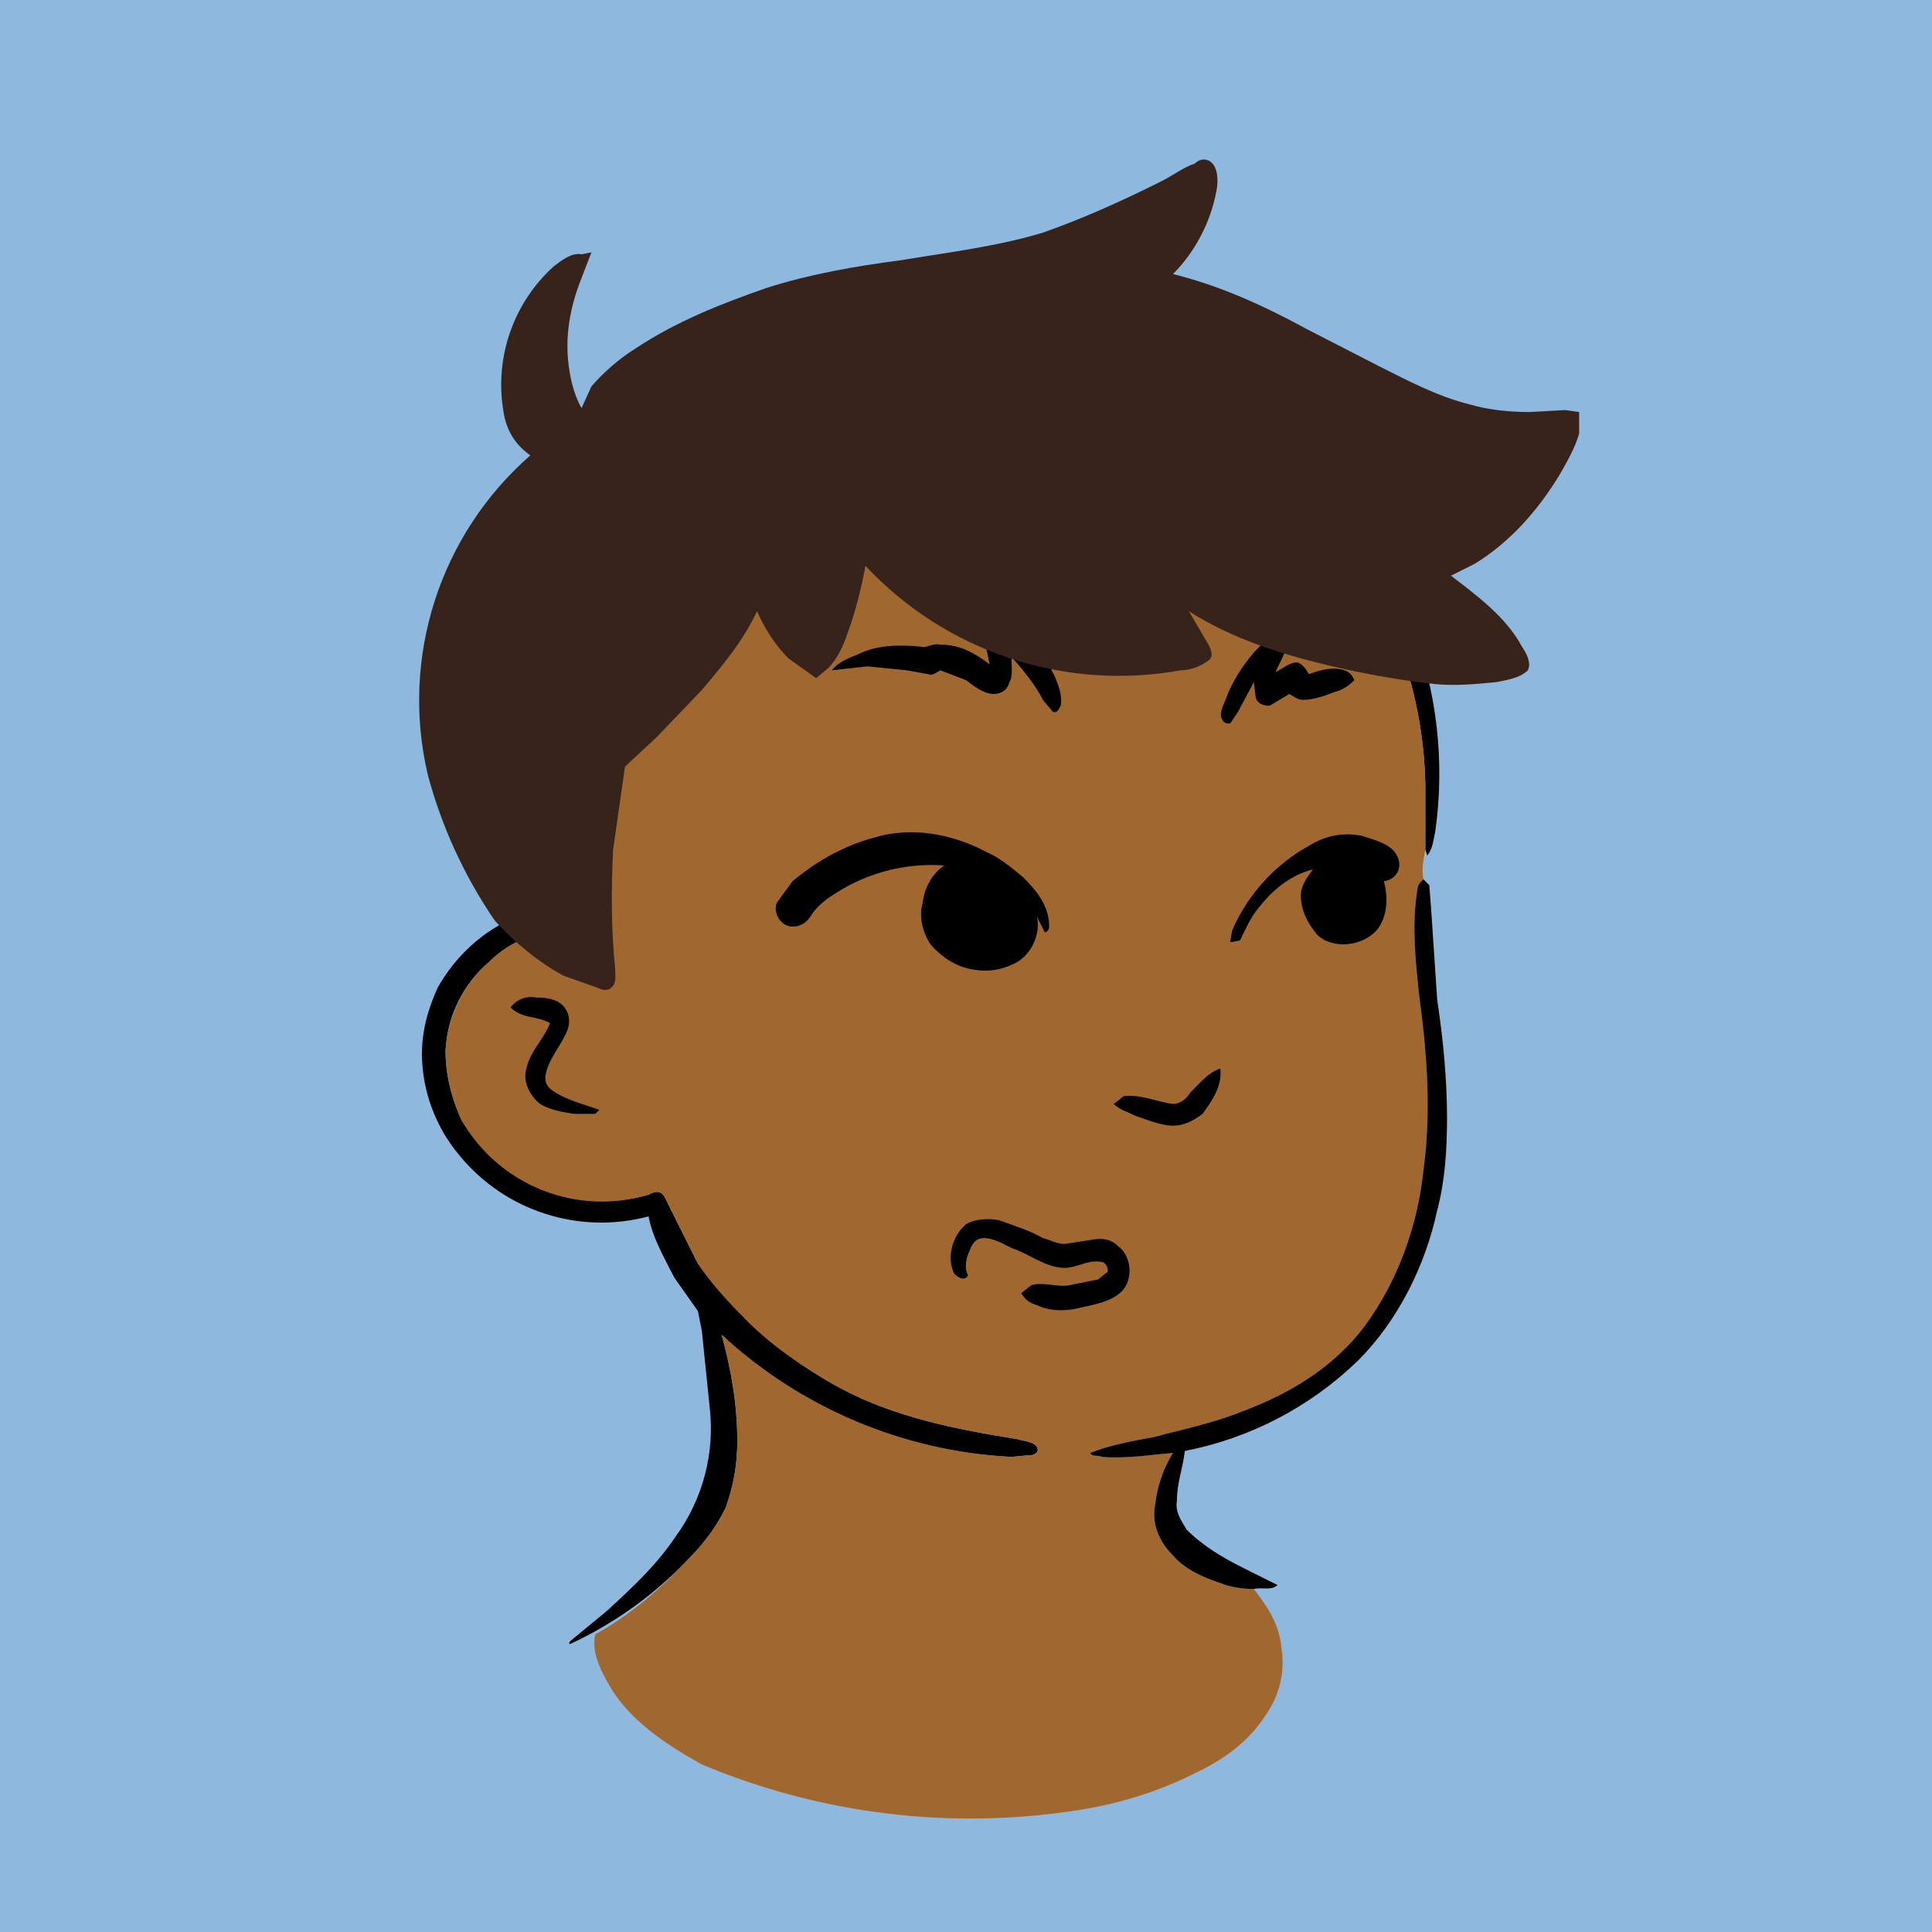
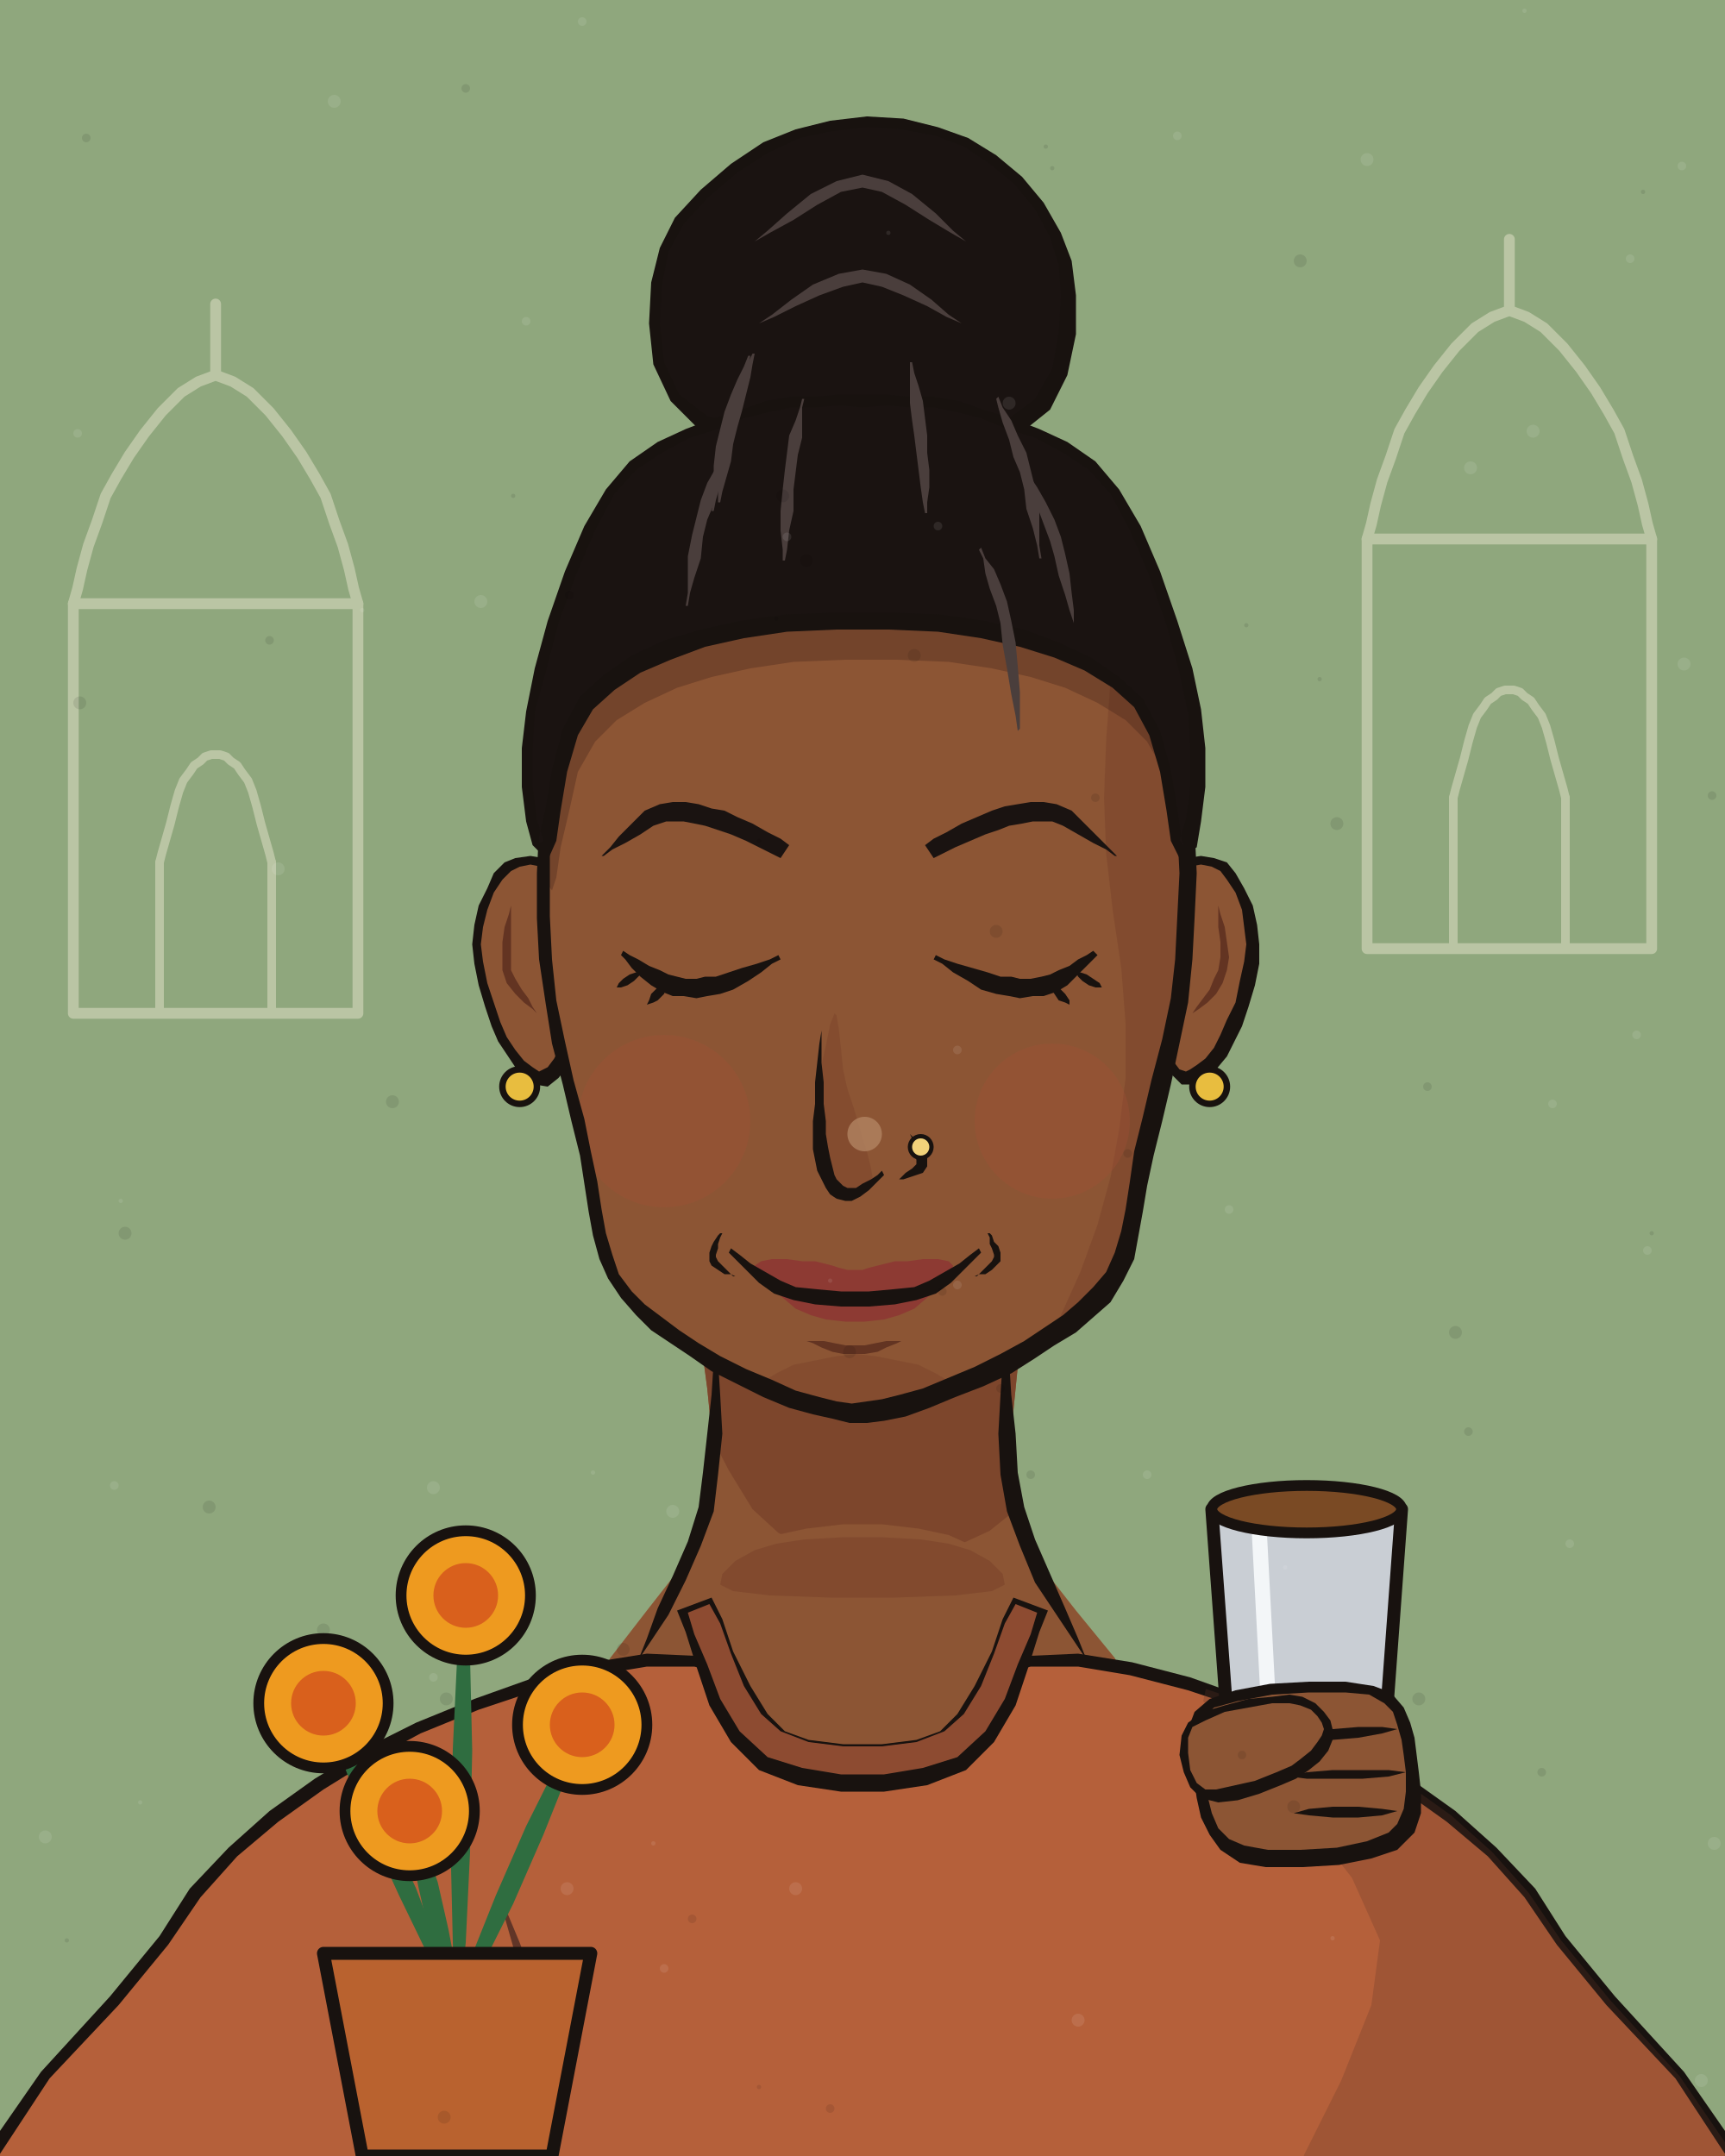
- <svg xmlns="http://www.w3.org/2000/svg" viewBox="0 0 980 980" fill="none" shape-rendering="auto">
-   <mask id="viewboxMask">
-     <rect width="980" height="980" rx="0" ry="0" x="0" y="0" fill="#fff" />
-   </mask>
-   <g mask="url(#viewboxMask)">
-     <rect fill="#8fb8de" width="980" height="980" x="0" y="0" />
-     <g transform="translate(10 -60)">
-       <path d="M486 236c57-2 115 18 159 56a209 209 0 0 1 73 190c-1 4-1 8-4 12l-1-3v-33a215 215 0 0 0-172-206 235 235 0 0 0-270 153c-12 37-14 78-6 116 6-2 12-2 17-2 2 1 5 1 6 3s0 3-1 4l-12 4c-14 3-27 8-37 18a63 63 0 0 0-22 45c0 12 3 24 8 35 8 13 19 24 33 31 18 10 41 13 62 7 2-1 4-2 6-1s3 4 4 6l15 30a215 215 0 0 0 72 63c28 15 59 21 90 26 3 1 8 1 10 4 1 2 0 3-2 4l-11 1a231 231 0 0 1-147-62c5 18 8 36 8 54 0 12-2 23-6 34-5 10-11 18-19 26a196 196 0 0 1-60 43c-1-1 1-2 2-3l17-14c13-12 25-23 35-38a93 93 0 0 0 17-65l-4-39-2-10-12-17c-5-10-11-20-13-31a93 93 0 0 1-96-31 81 81 0 0 1-19-51c0-12 3-23 8-34 9-16 23-29 40-36-8-31-8-62-3-93 8-40 26-77 51-108 45-54 115-87 186-88Z" fill="#000" />
-       <path d="M541 252a214 214 0 0 1 172 206v33c-1 5-2 10-1 15-2 2-3 3-3 5-3 18-1 37 1 55 4 29 6 59 2 88-3 28-13 56-30 79-16 21-38 34-62 43-15 6-30 9-45 13-11 2-22 4-32 8 1 2 4 1 6 2 12 1 24-1 36-2-5 8-8 17-9 26-2 10 2 19 9 26 6 7 15 11 24 14 5 2 11 3 17 3 7 9 13 18 14 30 2 12-1 24-8 34-9 14-22 23-37 30-18 9-38 15-57 18a352 352 0 0 1-192-23c-18-10-38-23-48-42-4-7-8-16-6-24 18-10 33-23 47-38 8-8 14-16 19-26 4-11 6-22 6-34 0-18-3-36-8-54a235 235 0 0 0 147 62l11-1c2-1 3-2 2-4-2-3-7-3-10-4-31-5-62-11-90-26-18-10-36-22-50-37-8-8-16-17-22-26l-15-30c-1-2-2-5-4-6s-4 0-6 1a82 82 0 0 1-95-38c-5-11-8-23-8-35 1-17 9-34 22-45 10-10 23-15 37-18l12-4c1-1 2-2 1-4s-4-2-6-3c-5 0-11 0-17 2-8-38-6-79 6-116a236 236 0 0 1 270-153Z" fill="#a0672f" />
-       <path d="m712 506 3 3 1 13 3 45c3 20 5 40 5 60 0 16-1 32-5 47-6 28-20 56-40 76a174 174 0 0 1-88 46c-1 9-4 16-4 25-1 6 2 10 5 15 8 8 18 14 28 19l18 9c-3 3-8 1-12 2-6 0-12-1-17-3-9-3-18-7-24-14-7-7-11-16-9-26 1-9 4-18 9-26-12 1-24 3-36 2-2-1-5 0-6-2 10-4 21-6 32-8 15-4 30-7 45-13 24-9 46-22 62-43 17-23 27-51 30-79 4-29 2-59-2-88-2-18-4-37-1-55 0-2 1-3 3-5ZM262 566c6 0 12 1 15 6 2 3 2 7 1 10-3 8-9 14-11 22-1 4 0 7 3 9 7 5 16 7 24 10l-2 2h-11c-6-1-12-2-17-5-5-4-9-11-7-18 2-9 9-15 12-23-7-4-14-2-20-8 3-4 8-6 13-5Z" fill="#000" />
-       <path d="M490 492c7 3 13 8 19 13 6 6 12 13 13 22 0 2 1 5-2 6l-4-8c2 9-3 20-12 24-6 3-13 4-19 3-9-1-17-6-23-13-4-6-6-14-4-21 1-8 5-15 11-19a90 90 0 0 0-55 14c-5 3-10 7-13 12-2 3-5 5-9 5-6 0-10-7-8-12l8-11c12-10 26-18 41-22 19-6 40-2 57 7ZM681 484c6 2 14 4 17 9 4 6 1 13-6 14 2 8 2 17-3 24-7 9-23 11-31 3-5-6-9-14-8-22 1-4 3-7 6-11-12 3-21 11-28 20-4 5-6 10-9 16l-5 1 1-6a90 90 0 0 1 39-43c8-5 17-7 27-5Z" fill="#000000" />
-       <path d="M494 368c5 0 9 3 11 7 8 8 15 18 20 28 2 5 4 10 3 15-1 2-2 4-4 3l-5-6c-4-8-10-15-16-22 0 4 1 10-1 13-1 4-4 6-8 6-5 0-10-4-14-7l-13-5c-2 1-4 3-6 2l-11-2-20-2-18 2c3-4 8-6 13-8 10-5 21-5 32-4 3 1 6-2 10-1 10 0 17 4 25 10l-4-19c-1-4 1-9 6-10ZM637 383c3 1 5 2 5 5 0 4-3 8-5 13 4-2 7-5 11-5 3 1 4 3 6 6 5-2 12-4 18-2 3 1 4 3 5 5-3 3-6 5-10 6-5 2-11 4-16 4-3 0-5-2-7-3l-10 6c-3 0-6-1-7-4l-1-8-8 15-4 6c-2 0-3 0-4-2-2-3 1-8 2-11 3-8 8-16 14-23 3-3 6-7 11-8Z" fill="#000000" />
-       <path d="M609 602c1 9-4 16-9 23-4 3-9 6-15 6s-13-3-19-5c-4-2-8-3-11-6l5-4c9-1 17 3 25 4 4 0 7-3 9-6 5-5 9-10 15-12Z" fill="#000000" />
-       <path d="M497 679c8 3 15 5 22 9 4 1 7 3 11 3l13-2c5-1 10-1 14 3 7 5 8 17 2 23s-16 7-24 9c-6 1-13 1-19-2-4-1-6-3-8-6l5-4c6-2 13 1 19 0l15-3 5-4c0-2-1-5-4-5-7-1-13 4-20 3-9-1-16-7-25-10-4-2-9-5-14-5-4 0-6 3-7 6-2 4-3 9-1 13-2 3-5 1-7-1-4-8-1-19 6-25 5-3 12-3 17-2Z" fill="#000000" />
-       <path d="M604 142c4 3 4 10 3 15-3 16-11 31-22 42 24 6 46 16 68 28l37 19c14 7 29 15 45 19 10 3 21 4 31 4l18-1 7 1v11c-2 7-6 14-10 21-11 18-25 34-43 45l-12 6c13 10 28 21 36 36 2 3 5 8 3 12-4 4-11 5-16 6-10 1-21 2-31 1-18-2-35-5-52-9-26-6-51-14-73-28l10 17c1 2 3 6 0 8-4 3-9 5-14 5a176 176 0 0 1-160-53c-2 11-5 23-9 34-2 6-5 13-10 18l-6 5-14-10c-7-7-12-15-16-24-7 15-17 27-28 40l-23 24-14 13-2 2-6 42c-1 20-1 40 1 60 0 3 1 8-2 10-2 2-5 1-7 0l-17-6c-13-7-25-17-35-28a241 241 0 0 1-34-74 165 165 0 0 1 52-162c-7-5-11-11-13-19a81 81 0 0 1 25-77c4-3 9-7 14-6l5-1-5 13c-6 15-9 31-6 48 1 6 3 13 6 18l5-11c6-7 14-14 22-19 21-14 44-23 67-31 22-7 45-11 68-14 24-4 49-7 72-14 20-7 40-16 60-26 6-3 11-7 17-9 2-2 5-3 8-1Z" fill="#38231a" />
+ <svg xmlns="http://www.w3.org/2000/svg" viewBox="0 0 800 1000" role="img">
+   <rect width="800" height="1000" fill="#8fa77d" />
+   <path d="M34 280L36 273L38 264L41 253L45 242L49 230L54 221L60 211L67 201L75 191L84 182L92 177L100 174L108 177L116 182L125 191L133 201L140 211L146 221L151 230L155 242L159 253L162 264L164 273L166 280" fill="none" stroke="#bac5a4" stroke-width="5" stroke-linecap="round" stroke-linejoin="round" />
+   <path d="M100 174L100 141" fill="none" stroke="#bac5a4" stroke-width="5" stroke-linecap="round" stroke-linejoin="round" />
+   <path d="M34 280L166 280L166 470L34 470L34 280" fill="none" stroke="#bac5a4" stroke-width="5" stroke-linecap="round" stroke-linejoin="round" />
+   <path d="M74 470L74 400" fill="none" stroke="#bac5a4" stroke-width="4" stroke-linecap="round" stroke-linejoin="round" />
+   <path d="M74 400L75 396L77 389L79 382L81 374L83 367L85 362L88 358L90 355L93 353L95 351L98 350L100 350L102 350L105 351L107 353L110 355L112 358L115 362L117 367L119 374L121 382L123 389L125 396L126 400" fill="none" stroke="#bac5a4" stroke-width="4" stroke-linecap="round" stroke-linejoin="round" />
+   <path d="M126 400L126 470" fill="none" stroke="#bac5a4" stroke-width="4" stroke-linecap="round" stroke-linejoin="round" />
+   <path d="M634 250L636 243L638 234L641 223L645 212L649 200L654 191L660 181L667 171L675 161L684 152L692 147L700 144L708 147L716 152L725 161L733 171L740 181L746 191L751 200L755 212L759 223L762 234L764 243L766 250" fill="none" stroke="#bac5a4" stroke-width="5" stroke-linecap="round" stroke-linejoin="round" />
+   <path d="M700 144L700 111" fill="none" stroke="#bac5a4" stroke-width="5" stroke-linecap="round" stroke-linejoin="round" />
+   <path d="M634 250L766 250L766 440L634 440L634 250" fill="none" stroke="#bac5a4" stroke-width="5" stroke-linecap="round" stroke-linejoin="round" />
+   <path d="M674 440L674 370" fill="none" stroke="#bac5a4" stroke-width="4" stroke-linecap="round" stroke-linejoin="round" />
+   <path d="M674 370L675 366L677 359L679 352L681 344L683 337L685 332L688 328L690 325L693 323L695 321L698 320L700 320L702 320L705 321L707 323L710 325L712 328L715 332L717 337L719 344L721 352L723 359L725 366L726 370" fill="none" stroke="#bac5a4" stroke-width="4" stroke-linecap="round" stroke-linejoin="round" />
+   <path d="M726 370L726 440" fill="none" stroke="#bac5a4" stroke-width="4" stroke-linecap="round" stroke-linejoin="round" />
+   <path d="M326 196L313 185L306 168L303 150L304 132L308 116L315 103L326 90L340 78L355 69L370 62L385 58L402 57L418 58L434 61L448 66L460 74L472 84L482 96L490 109L494 122L496 137L495 155L492 172L484 187L470 198L447 204L415 207L380 206L349 203Z" fill="#1a1311" />
+   <path fill-rule="evenodd" d="M328 193L315 183L308 168L306 150L307 132L310 117L317 104L328 92L342 80L356 71L371 64L385 61L402 59L418 60L434 63L447 68L459 76L470 85L480 97L487 110L491 123L492 137L491 154L488 171L480 185L468 194L446 200L415 202L381 202L349 199ZM324 199L311 186L303 169L301 150L302 131L306 115L313 101L325 88L339 76L354 66L369 60L385 56L402 54L419 55L435 59L449 64L462 72L474 82L484 94L492 108L497 121L499 137L499 155L495 174L487 190L472 202L448 208L415 211L380 210L348 206Z" fill="#18120f" />
+   <path d="M350 112L357 108L368 102L379 95L390 89L400 87L409 89L420 95L431 102L441 108L448 112L448 112L442 107L434 99L423 90L412 84L400 81L388 84L376 90L365 99L356 107L350 112Z" fill="#4a3e3c" />
+   <path d="M352 150L359 147L369 142L380 137L391 133L400 131L409 133L419 137L430 142L439 147L446 150L446 150L440 146L432 139L422 132L411 127L400 125L389 127L377 132L367 139L358 146L352 150Z" fill="#4a3e3c" />
+   <path d="M333 570L325 588L324 614L328 644L331 674L329 700L318 724L300 747L283 769L274 787L282 800L316 808L370 812L431 812L484 808L518 800L526 787L517 769L499 747L481 724L469 700L468 674L471 644L474 614L473 588L465 570L445 560L415 554L383 554L353 560Z" fill="#8c5534" />
+   <clipPath id="c2">
+     <path d="M333 570L325 588L324 614L328 644L331 674L329 700L318 724L300 747L283 769L274 787L282 800L316 808L370 812L431 812L484 808L518 800L526 787L517 769L499 747L481 724L469 700L468 674L471 644L474 614L473 588L465 570L445 560L415 554L383 554L353 560Z" />
+   </clipPath>
+   <g clip-path="url(#c2)">
+     <path d="M319 590L342 581L377 577L418 578L455 582L479 590L490 605L493 626L490 650L484 673L477 690L469 702L459 710L446 716L432 720L419 722L405 722L390 721L375 718L361 711L349 700L338 682L325 657L316 630L312 606Z" fill="#7d462c" />
+   </g>
+   <path d="M332 620L331 631L330 647L328 665L326 683L324 699L319 715L312 731L305 746L300 760L296 770L296 770L302 761L310 749L318 733L325 717L331 701L333 684L335 665L334 647L333 631L333 620Z" fill="#18120f" />
+   <path d="M466 620L465 631L464 647L463 665L464 684L467 701L473 717L480 734L490 749L498 761L504 770L504 770L500 760L494 746L487 730L480 714L475 699L472 683L471 665L469 647L468 631L467 620Z" fill="#18120f" />
+   <path d="M40 1050L-2 1029L-3 998L21 963L53 928L76 900L91 878L108 859L127 842L148 827L170 814L194 801L221 790L248 781L275 774L300 770L322 771L342 775L361 782L380 788L400 790L420 788L439 782L458 775L478 771L500 770L525 774L552 781L579 790L606 801L630 814L652 827L673 842L692 859L709 878L724 900L747 928L779 963L803 998L802 1029L760 1050L652 1062L490 1068L310 1068L148 1062Z" fill="#b5603a" />
+   <path fill-rule="evenodd" d="M41 1046L0 1027L0 999L23 964L55 930L78 902L93 880L110 861L129 845L150 830L171 817L195 804L222 793L249 784L276 777L300 773L322 773L341 778L361 785L380 790L400 793L420 790L439 785L459 778L478 773L500 773L524 777L551 784L578 793L605 804L629 817L650 830L671 845L690 861L707 880L722 902L745 930L777 964L800 999L798 1025L759 1045L652 1057L490 1063L310 1063L148 1057ZM39 1054L-5 1031L-6 997L19 961L51 926L74 898L88 876L106 857L125 840L146 825L169 811L193 799L220 788L248 778L275 771L300 767L322 768L343 773L362 779L381 785L400 787L419 785L438 779L457 773L478 768L500 767L525 771L552 778L580 788L607 799L631 811L654 825L675 840L694 857L712 876L726 898L749 926L781 961L806 997L806 1032L761 1055L653 1067L490 1073L310 1073L147 1067Z" fill="#18120f" />
+   <clipPath id="c1">
+     <path d="M40 1050L-2 1029L-3 998L21 963L53 928L76 900L91 878L108 859L127 842L148 827L170 814L194 801L221 790L248 781L275 774L300 770L322 771L342 775L361 782L380 788L400 790L420 788L439 782L458 775L478 771L500 770L525 774L552 781L579 790L606 801L630 814L652 827L673 842L692 859L709 878L724 900L747 928L779 963L803 998L802 1029L760 1050L652 1062L490 1068L310 1068L148 1062Z" />
+   </clipPath>
+   <g clip-path="url(#c1)">
+     <path d="M560 780L590 785L641 801L700 824L754 852L790 880L808 912L816 951L815 991L806 1026L790 1050L760 1063L717 1069L669 1069L626 1062L600 1050L595 1029L605 999L622 965L636 930L640 900L627 871L602 839L575 811L558 789Z" fill="#613527" opacity="0.26" />
+     <path d="M230 1040L234 1028L240 1010L246 989L251 969L252 950L251 933L247 917L241 901L236 889L232 880L232 880L234 889L238 903L242 918L246 934L248 950L246 968L241 988L237 1009L233 1027L230 1040Z" fill="#613527" />
+   </g>
+   <path d="M328 750L330 761L335 774L342 787L351 798L362 806L375 810L391 813L409 813L425 810L438 806L449 798L458 787L465 774L470 761L472 750L471 741L466 732L459 724L451 717L440 712L426 709L409 707L391 707L374 709L360 712L349 717L341 724L334 732L329 741Z" fill="#8c5534" />
+   <path d="M340 738L357 740L385 741L415 741L443 740L460 738L466 735L465 730L459 724L450 719L440 716L427 714L409 713L391 713L373 714L360 716L350 719L341 724L335 730L334 735Z" fill="#7d462c" opacity="0.7" />
+   <path d="M314 747L318 757L323 773L329 791L339 808L352 821L370 828L390 831L410 831L430 828L448 821L461 808L471 791L477 773L482 757L486 747L470 741L465 751L460 766L452 782L444 795L436 803L425 807L409 809L391 809L375 807L364 803L356 795L348 782L340 766L335 751L330 741Z" fill="#18120f" />
+   <path d="M319 748L322 758L328 772L334 788L343 803L356 815L372 820L390 823L410 823L428 820L444 815L457 803L466 788L472 772L478 758L481 748L471 744L466 753L461 767L455 782L447 795L438 803L425 808L409 810L391 810L375 808L362 803L353 795L345 782L339 767L334 753L329 744Z" fill="#8d4b31" />
+   <path d="M261 408L257 403L252 400L246 399L240 400L235 402L231 406L227 413L224 421L222 430L221 438L222 447L224 456L227 466L230 475L233 482L237 488L241 493L245 498L249 500L253 500L257 498L260 493L263 487L266 479L267 470L268 459L267 445L266 430L264 417Z" fill="#8c5534" />
+   <path fill-rule="evenodd" d="M263 407L259 401L252 398L246 397L239 398L234 400L229 405L226 412L222 420L220 429L219 438L220 447L222 457L225 467L228 476L231 483L235 489L239 495L244 500L248 503L254 504L259 500L263 495L267 488L269 480L270 470L271 459L270 445L269 430L267 417ZM259 409L256 404L251 402L246 401L241 402L237 404L233 408L229 414L226 422L224 430L223 438L224 446L226 456L229 465L232 474L235 481L239 487L243 492L247 495L250 497L252 496L254 495L257 491L260 485L262 478L264 470L265 459L264 445L263 431L261 418Z" fill="#18120f" />
+   <path d="M237 420L236 424L234 430L233 437L233 444L233 450L235 456L239 461L243 465L247 468L249 470L249 470L247 467L245 463L242 459L239 454L237 450L237 444L237 437L237 430L237 424L237 420Z" fill="#633422" />
+   <path d="M541 408L545 403L551 400L557 399L562 400L567 402L571 406L575 413L578 421L580 430L581 438L581 447L579 456L576 466L573 475L569 482L566 488L561 493L557 498L553 500L549 500L546 498L542 493L539 487L537 479L535 470L535 459L535 445L536 430L538 417Z" fill="#8c5534" />
+   <path fill-rule="evenodd" d="M543 409L547 404L551 402L557 401L562 402L566 404L569 408L573 414L576 422L577 430L578 438L577 446L575 455L573 465L569 473L566 480L563 486L559 491L555 494L552 496L550 497L547 496L544 492L541 486L539 478L537 470L537 459L537 445L539 431L540 418ZM539 407L544 401L550 398L557 397L563 398L569 400L573 405L577 412L581 420L583 429L584 438L584 447L582 457L579 467L576 476L572 484L569 490L564 496L559 501L554 503L548 503L544 499L540 494L537 487L535 479L533 470L533 459L533 445L534 430L536 417Z" fill="#18120f" />
+   <path d="M565 420L565 424L565 430L566 437L566 444L565 450L563 454L561 459L558 463L555 467L553 470L553 470L556 468L560 465L564 461L567 456L569 450L570 444L569 437L568 430L566 424L565 420Z" fill="#633422" />
+   <circle cx="241" cy="504" r="8" fill="#e8bd3f" stroke="#18120f" stroke-width="3" />
+   <circle cx="561" cy="504" r="8" fill="#e8bd3f" stroke="#18120f" stroke-width="3" />
+   <path d="M400 232L422 233L446 236L469 241L490 248L507 258L520 271L529 288L536 306L540 326L545 345L548 364L550 385L551 405L550 425L549 445L547 464L543 483L539 502L534 519L530 535L528 549L526 561L524 572L521 583L517 592L511 600L504 608L496 614L487 620L477 626L466 632L454 638L441 644L429 649L418 652L409 654L402 655L395 655L387 654L378 652L368 649L356 644L344 638L332 632L322 626L313 620L304 614L297 608L290 600L285 592L281 583L278 572L276 561L274 549L272 535L268 519L264 502L259 483L255 464L253 445L252 425L252 405L252 385L254 364L258 345L262 326L267 306L273 288L282 271L294 258L311 248L332 241L354 236L378 233Z" fill="#8c5534" />
+   <clipPath id="c3">
+     <path d="M400 232L422 233L446 236L469 241L490 248L507 258L520 271L529 288L536 306L540 326L545 345L548 364L550 385L551 405L550 425L549 445L547 464L543 483L539 502L534 519L530 535L528 549L526 561L524 572L521 583L517 592L511 600L504 608L496 614L487 620L477 626L466 632L454 638L441 644L429 649L418 652L409 654L402 655L395 655L387 654L378 652L368 649L356 644L344 638L332 632L322 626L313 620L304 614L297 608L290 600L285 592L281 583L278 572L276 561L274 549L272 535L268 519L264 502L259 483L255 464L253 445L252 425L252 405L252 385L254 364L258 345L262 326L267 306L273 288L282 271L294 258L311 248L332 241L354 236L378 233Z" />
+   </clipPath>
+   <g clip-path="url(#c3)">
+     <path d="M590 250L597 318L602 419L605 531L602 632L590 700L563 730L523 737L479 728L441 713L420 700L420 688L433 671L455 652L476 631L492 610L501 590L509 568L515 546L519 524L522 500L522 475L520 449L516 422L513 396L512 370L513 343L515 316L518 289L523 266L530 250L540 235L554 220L568 212L581 219Z" fill="#7d462c" opacity="0.62" />
+     <path d="M250 348L254 329L261 307L268 284L277 263L287 246L298 234L310 225L323 219L336 214L349 210L360 207L371 205L382 204L393 204L404 204L415 204L426 204L437 205L448 207L459 210L472 214L485 219L498 225L510 234L521 246L531 263L540 284L547 307L554 329L558 348L560 366L559 383L557 398L555 409L552 413L550 407L548 393L544 376L540 358L532 344L522 334L509 326L494 319L478 314L460 310L440 307L416 306L392 306L368 307L348 310L330 314L314 319L299 326L286 334L276 344L268 358L264 376L260 393L258 407L256 413L253 409L251 398L249 383L248 366Z" fill="#3a1a14" opacity="0.3" />
+     <circle cx="308" cy="520" r="40" fill="#9f4f36" opacity="0.32" />
+     <circle cx="488" cy="520" r="36" fill="#9f4f36" opacity="0.32" />
+     <path d="M355 640L360 637L368 633L378 631L388 629L397 628L406 629L416 631L426 633L434 637L439 640L441 644L440 649L438 654L433 659L427 662L417 664L404 665L390 665L377 664L367 662L361 659L356 654L354 649L353 644Z" fill="#7d462c" opacity="0.55" />
+   </g>
+   <path fill-rule="evenodd" d="M400 235L422 236L446 239L469 243L489 251L506 260L518 273L526 289L532 307L537 327L541 346L544 365L546 385L547 405L546 425L545 445L543 463L539 482L534 501L530 518L526 534L524 548L522 561L520 571L517 581L513 590L507 597L500 604L493 610L484 616L475 622L464 628L452 634L440 639L428 644L417 647L409 649L402 650L395 651L388 650L380 648L369 645L358 640L346 635L334 629L324 623L315 617L307 611L299 605L293 599L287 591L284 582L281 572L279 561L277 548L274 534L271 519L266 501L262 483L258 464L256 445L255 425L255 405L255 385L257 365L260 346L265 326L269 307L276 289L284 273L296 260L312 251L332 243L355 239L378 236ZM400 229L423 230L447 233L470 238L492 245L509 256L522 270L532 286L539 305L544 325L548 344L552 364L554 384L555 405L554 426L553 445L551 465L547 484L543 503L539 520L535 536L532 550L530 562L528 573L526 584L521 594L515 604L507 611L499 618L489 624L480 630L469 637L456 643L443 648L431 653L420 657L410 659L402 660L394 660L386 658L377 656L366 653L354 648L342 642L330 636L320 629L311 623L302 617L295 610L288 602L282 593L278 584L275 573L273 562L271 549L269 536L265 520L261 503L256 484L253 465L250 445L249 426L249 405L250 384L251 364L255 344L259 325L264 306L270 287L280 270L292 256L310 245L331 238L354 233L377 230Z" fill="#18120f" />
+   <path d="M361 443L357 445L351 447L344 449L338 451L332 453L327 453L323 454L318 454L314 453L310 452L306 450L301 448L296 445L292 443L289 441L288 443L290 445L293 449L297 453L302 457L307 460L312 462L317 462L323 463L328 462L334 461L340 459L347 455L353 451L358 447L362 445Z" fill="#18120f" />
+   <path d="M297 451L295 451L292 452L289 454L287 456L286 458L286 458L288 458L291 457L294 455L296 453L298 451Z" fill="#18120f" />
+   <path d="M310 456L307 457L305 458L302 461L301 464L300 466L300 466L303 465L305 464L308 461L309 458L310 456Z" fill="#18120f" />
+   <path d="M433 445L437 447L442 451L449 455L455 459L462 461L468 462L473 463L479 462L484 462L490 460L495 457L499 453L503 449L507 445L509 443L507 441L504 443L500 445L496 448L491 450L487 452L483 453L478 454L473 454L469 453L464 453L458 451L451 449L444 447L438 445L434 443Z" fill="#18120f" />
+   <path d="M499 451L500 453L502 455L505 457L508 458L511 458L511 458L510 456L507 454L504 452L501 451L499 451Z" fill="#18120f" />
+   <path d="M486 456L487 458L489 461L491 464L494 465L496 466L496 466L496 464L494 461L491 458L489 457L486 456Z" fill="#18120f" />
+   <path d="M366 392L362 389L356 386L349 382L342 379L336 376L330 375L324 373L318 372L312 372L306 373L299 376L293 382L287 388L283 393L279 397L280 397L284 394L290 391L297 387L303 383L309 381L313 381L317 381L322 382L327 383L333 385L339 387L346 390L352 393L358 396L362 398Z" fill="#1a1311" />
+   <path d="M433 398L437 396L443 393L450 390L457 387L463 385L468 383L474 382L479 381L483 381L488 381L493 383L500 387L507 391L513 394L517 397L518 397L514 393L509 388L503 382L497 376L490 373L484 372L478 372L472 373L466 374L460 376L453 379L446 382L439 386L433 389L429 392Z" fill="#1a1311" />
+   <path d="M387 470L385 475L383 485L380 498L379 510L378 520L378 527L379 534L381 540L383 545L386 548L389 550L394 552L399 552L403 551L405 548L404 542L402 534L399 524L396 514L393 505L391 496L390 486L389 477L388 471Z" fill="#7d462c" opacity="0.55" />
+   <circle cx="401" cy="526" r="8" fill="#b18362" opacity="0.8" />
+   <path d="M381 478L380 484L379 493L378 502L378 512L377 520L377 527L377 533L378 538L379 543L381 547L383 551L385 554L388 556L392 557L395 557L399 555L403 552L406 549L408 547L410 545L409 543L407 545L404 547L400 549L397 551L395 551L393 551L391 550L390 549L388 547L387 545L386 541L385 537L384 532L383 526L383 520L382 512L382 502L381 493L381 484L381 478Z" fill="#18120f" />
+   <path d="M422 526L423 528L423 532L424 535L425 538L425 539L425 540L423 542L420 544L418 546L417 547L417 547L419 547L422 546L425 545L428 544L430 541L430 537L428 533L426 530L424 528L422 526Z" fill="#18120f" />
+   <path d="M350 587L353 585L358 584L365 584L372 585L378 585L382 586L386 587L389 588L393 589L396 589L400 589L403 588L407 587L411 586L415 585L421 585L428 584L435 584L440 585L442 587L441 591L437 596L431 601L424 607L417 610L410 612L401 613L392 613L383 612L376 610L369 607L362 601L356 596L352 591Z" fill="#8d3a33" />
+   <path d="M338 581L341 584L346 589L352 595L359 600L368 603L378 605L390 606L403 606L415 605L425 603L434 600L441 595L447 589L452 584L455 581L454 579L450 582L445 586L438 590L431 594L424 597L414 598L403 599L390 599L379 598L369 597L362 594L355 590L348 586L343 582L339 579Z" fill="#18120f" />
+   <path d="M334 572L333 573L331 576L330 578L329 581L329 585L330 587L333 589L336 591L339 591L340 592L341 592L339 591L337 589L335 587L333 585L332 583L332 582L333 579L333 577L334 574L335 572Z" fill="#18120f" />
+   <path d="M458 572L459 574L459 577L460 579L461 582L461 583L460 585L458 587L456 589L454 591L452 592L453 592L454 591L457 591L460 589L462 587L464 585L464 581L463 578L461 576L460 573L459 572Z" fill="#18120f" />
+   <path d="M374 622L377 623L381 625L386 627L391 628L396 628L401 628L407 627L411 625L416 623L418 622L418 622L415 622L411 622L406 623L401 624L396 624L392 624L387 623L382 622L378 622L374 622Z" fill="#633422" />
+   <circle cx="427" cy="532" r="5" fill="#f1d27a" stroke="#18120f" stroke-width="2" />
+   <path d="M246 330L250 311L257 289L264 266L273 245L283 228L294 216L306 207L319 201L332 196L345 192L356 189L367 187L378 186L389 186L400 186L411 186L422 186L433 187L444 189L455 192L468 196L481 201L494 207L506 216L517 228L527 245L536 266L543 289L550 311L554 330L556 348L555 365L553 380L551 391L548 395L546 389L544 375L540 358L536 340L528 326L518 316L505 308L490 301L474 296L456 292L436 289L412 288L388 288L364 289L344 292L326 296L310 301L295 308L282 316L272 326L264 340L260 358L256 375L254 389L252 395L249 391L247 380L245 365L244 348Z" fill="#1a1311" />
+   <path fill-rule="evenodd" d="M248 330L253 312L259 289L267 267L276 246L285 229L295 218L307 210L320 203L333 199L345 194L357 191L367 189L378 189L389 188L400 189L411 188L422 189L433 189L443 191L455 194L467 199L480 203L493 210L505 218L515 229L524 246L533 267L541 290L547 312L551 331L552 348L552 365L550 380L547 390L549 392L548 389L546 375L543 357L538 339L530 324L519 314L506 305L491 298L475 292L457 288L436 285L412 284L388 284L364 285L343 288L325 292L308 297L293 304L280 313L269 323L261 338L256 357L253 375L250 388L250 391L252 390L249 380L247 365L247 348ZM244 330L248 310L254 288L262 265L271 244L281 227L292 214L305 205L318 199L331 194L344 190L355 186L367 184L378 184L389 183L400 183L411 183L422 184L433 184L445 186L456 190L469 194L482 199L495 205L508 214L519 227L529 244L538 265L546 288L553 310L557 329L559 347L559 365L557 381L555 393L547 398L543 390L541 376L538 358L533 341L526 328L516 319L503 311L489 305L473 300L455 296L435 293L412 292L388 292L365 293L345 296L327 300L311 306L297 312L285 320L275 329L268 341L263 358L260 376L258 390L254 399L247 392L244 381L242 365L242 347Z" fill="#18120f" />
+   <path d="M454 255L456 259L457 266L459 273L462 281L464 289L465 299L467 310L469 322L471 332L472 339L473 338L473 331L473 321L472 309L471 298L469 288L467 279L464 271L461 264L457 259L455 254Z" fill="#4a3e3c" />
+   <path d="M462 185L463 189L465 196L468 204L470 212L473 219L475 227L476 236L479 245L481 253L482 259L483 259L482 253L482 245L482 236L480 226L478 218L476 210L472 202L469 195L465 189L463 184Z" fill="#4a3e3c" />
+   <path d="M372 185L371 189L369 195L366 202L365 210L364 218L363 227L362 237L362 246L363 255L363 260L364 260L365 255L366 246L368 237L368 227L369 219L370 211L372 203L372 196L372 189L373 185Z" fill="#4a3e3c" />
+   <path d="M474 216L475 221L478 227L481 235L484 243L487 251L489 258L491 267L494 276L496 283L498 289L498 288L498 283L497 275L496 266L494 257L492 249L489 241L485 233L481 226L477 220L474 216Z" fill="#4a3e3c" />
+   <path d="M349 164L347 168L344 174L341 182L338 190L336 197L335 205L333 213L333 221L333 228L333 233L334 233L335 228L337 221L339 214L340 206L342 198L344 191L346 183L348 175L349 169L350 164Z" fill="#4a3e3c" />
+   <path d="M422 168L422 173L422 180L422 187L423 195L424 202L425 210L426 218L427 226L428 233L429 238L430 238L430 233L431 226L431 218L430 210L430 202L429 194L428 186L426 179L424 173L423 168Z" fill="#4a3e3c" />
+   <path d="M347 165L345 170L342 176L339 183L336 191L334 199L332 207L331 216L331 224L331 232L330 237L331 237L332 232L334 225L336 216L338 208L339 200L341 192L344 185L345 177L347 170L348 165Z" fill="#4a3e3c" />
+   <path d="M338 206L336 211L332 217L328 224L325 232L323 240L321 248L319 258L319 267L319 275L318 281L319 281L320 275L322 268L325 259L326 249L328 241L331 234L333 226L336 218L337 211L339 207Z" fill="#4a3e3c" />
+   <g transform="translate(606 780) rotate(0) scale(1)">
+     <path d="M-44 -80L44 -80L34 56L-34 56Z" fill="#c9ced4" stroke="#18120f" stroke-width="6" stroke-linejoin="round" />
+     <path d="M-22 -70L-16 44" fill="none" stroke="#f3f6f8" stroke-width="7" stroke-linecap="round" stroke-linejoin="round" />
+     <ellipse cx="0" cy="-80" rx="44" ry="11" fill="#7a4a24" stroke="#18120f" stroke-width="5" />
+     <g transform="translate(0 40) rotate(0) scale(1)">
+       <path d="M-44 -30L-33 -34L-17 -36L1 -38L18 -38L30 -36L38 -32L42 -27L45 -20L47 -13L48 -6L49 2L50 11L49 20L46 28L40 34L29 38L14 41L-3 42L-18 42L-30 40L-38 36L-43 29L-46 22L-48 14L-50 6L-52 -2L-53 -10L-53 -18L-50 -25Z" fill="#8c5534" />
+       <path fill-rule="evenodd" d="M-43 -28L-32 -31L-16 -34L1 -35L18 -35L29 -34L36 -30L40 -26L42 -20L44 -13L45 -6L46 2L46 11L45 19L42 26L38 30L28 34L14 37L-3 38L-18 38L-29 36L-36 33L-41 28L-44 21L-46 13L-48 5L-49 -2L-50 -10L-50 -17L-48 -23ZM-45 -32L-33 -36L-17 -39L1 -40L18 -40L31 -38L39 -35L45 -28L48 -21L50 -14L51 -6L52 2L53 11L53 21L50 30L42 38L30 42L15 45L-2 46L-19 46L-31 44L-40 38L-45 31L-49 23L-51 14L-52 7L-54 -1L-55 -10L-55 -18L-52 -26Z" fill="#18120f" />
+       <path d="M-6 -14L1 -13L12 -13L24 -14L35 -16L42 -18L42 -18L35 -19L24 -19L12 -18L1 -16L-6 -14Z" fill="#18120f" />
+       <path d="M-8 4L0 5L12 5L26 5L38 4L46 2L46 2L38 1L26 1L12 1L0 2L-8 4Z" fill="#18120f" />
+       <path d="M-6 21L1 22L12 23L24 23L35 22L42 20L42 20L35 19L24 18L12 18L1 19L-6 21Z" fill="#18120f" />
+       <path d="M-54 -20L-48 -24L-38 -27L-27 -30L-16 -32L-8 -32L-2 -31L3 -29L7 -25L9 -22L10 -18L9 -14L7 -10L4 -6L-1 -1L-6 2L-13 5L-23 9L-33 12L-41 13L-48 12L-52 8L-55 1L-57 -7L-57 -14Z" fill="#8c5534" />
+       <path fill-rule="evenodd" d="M-53 -19L-47 -22L-38 -26L-27 -28L-16 -30L-8 -30L-3 -29L2 -27L5 -24L7 -21L8 -18L7 -15L5 -12L2 -8L-3 -4L-7 -1L-14 2L-24 6L-33 8L-42 10L-47 10L-51 7L-54 1L-55 -7L-55 -14ZM-55 -21L-48 -26L-38 -29L-27 -32L-16 -33L-8 -34L-2 -33L4 -30L8 -26L11 -22L12 -18L12 -13L10 -8L6 -3L1 1L-5 5L-12 8L-22 12L-32 15L-41 16L-49 14L-54 9L-57 2L-59 -6L-58 -15Z" fill="#18120f" />
    </g>
-     <g transform="translate(10 -60)" />
-   </g>
+   </g>
+   <path d="M212 930L205 908L193 876L177 841L162 810L150 790L150 790L157 812L169 844L185 879L200 910L212 930Z" fill="#2f6d40" />
+   <circle cx="150" cy="790" r="30" fill="#ee9a1f" stroke="#18120f" stroke-width="5" />
+   <circle cx="150" cy="790" r="15" fill="#d9601c" />
+   <path d="M213 930L216 901L218 859L219 812L218 769L217 740L215 740L212 769L210 811L209 858L210 901L211 930Z" fill="#2f6d40" />
+   <circle cx="216" cy="740" r="30" fill="#ee9a1f" stroke="#18120f" stroke-width="5" />
+   <circle cx="216" cy="740" r="15" fill="#d9601c" />
+   <path d="M212 930L224 911L238 883L252 851L264 821L270 800L270 800L258 819L244 847L230 879L218 909L212 930Z" fill="#2f6d40" />
+   <circle cx="270" cy="800" r="30" fill="#ee9a1f" stroke="#18120f" stroke-width="5" />
+   <circle cx="270" cy="800" r="15" fill="#d9601c" />
+   <path d="M213 930L212 916L208 895L203 873L196 853L191 840L189 840L190 854L194 875L199 897L206 917L211 930Z" fill="#2f6d40" />
+   <circle cx="190" cy="840" r="30" fill="#ee9a1f" stroke="#18120f" stroke-width="5" />
+   <circle cx="190" cy="840" r="15" fill="#d9601c" />
+   <path d="M150 906L274 906L256 1000L168 1000Z" fill="#b9622f" stroke="#18120f" stroke-width="6" stroke-linejoin="round" />
+   <circle cx="485" cy="68" r="1" fill="#000000" opacity="0.09" />
+   <circle cx="168" cy="283" r="1" fill="#ffffff" opacity="0.09" />
+   <circle cx="462" cy="432" r="3" fill="#000000" opacity="0.09" />
+   <circle cx="795" cy="855" r="3" fill="#ffffff" opacity="0.09" />
+   <circle cx="478" cy="684" r="2" fill="#000000" opacity="0.09" />
+   <circle cx="263" cy="876" r="3" fill="#ffffff" opacity="0.09" />
+   <circle cx="207" cy="788" r="3" fill="#000000" opacity="0.09" />
+   <circle cx="596" cy="727" r="1" fill="#ffffff" opacity="0.09" />
+   <circle cx="363" cy="230" r="3" fill="#000000" opacity="0.09" />
+   <circle cx="711" cy="200" r="3" fill="#ffffff" opacity="0.09" />
+   <circle cx="394" cy="627" r="3" fill="#000000" opacity="0.09" />
+   <circle cx="56" cy="557" r="1" fill="#ffffff" opacity="0.09" />
+   <circle cx="58" cy="572" r="3" fill="#000000" opacity="0.09" />
+   <circle cx="312" cy="701" r="3" fill="#ffffff" opacity="0.09" />
+   <circle cx="612" cy="315" r="1" fill="#000000" opacity="0.09" />
+   <circle cx="759" cy="480" r="2" fill="#ffffff" opacity="0.09" />
+   <circle cx="206" cy="982" r="3" fill="#000000" opacity="0.09" />
+   <circle cx="707" cy="5" r="1" fill="#ffffff" opacity="0.09" />
+   <circle cx="374" cy="260" r="3" fill="#000000" opacity="0.09" />
+   <circle cx="468" cy="187" r="3" fill="#ffffff" opacity="0.09" />
+   <circle cx="508" cy="370" r="2" fill="#000000" opacity="0.09" />
+   <circle cx="500" cy="937" r="3" fill="#ffffff" opacity="0.09" />
+   <circle cx="264" cy="276" r="2" fill="#000000" opacity="0.09" />
+   <circle cx="308" cy="913" r="2" fill="#ffffff" opacity="0.09" />
+   <circle cx="620" cy="382" r="3" fill="#000000" opacity="0.09" />
+   <circle cx="303" cy="855" r="1" fill="#ffffff" opacity="0.09" />
+   <circle cx="31" cy="900" r="1" fill="#000000" opacity="0.09" />
+   <circle cx="682" cy="217" r="3" fill="#ffffff" opacity="0.09" />
+   <circle cx="658" cy="788" r="3" fill="#000000" opacity="0.09" />
+   <circle cx="444" cy="596" r="2" fill="#ffffff" opacity="0.09" />
+   <circle cx="424" cy="304" r="3" fill="#000000" opacity="0.09" />
+   <circle cx="618" cy="899" r="1" fill="#ffffff" opacity="0.09" />
+   <circle cx="352" cy="968" r="1" fill="#000000" opacity="0.09" />
+   <circle cx="789" cy="965" r="3" fill="#ffffff" opacity="0.09" />
+   <circle cx="289" cy="765" r="3" fill="#000000" opacity="0.09" />
+   <circle cx="369" cy="876" r="3" fill="#ffffff" opacity="0.09" />
+   <circle cx="794" cy="369" r="2" fill="#000000" opacity="0.09" />
+   <circle cx="728" cy="716" r="2" fill="#ffffff" opacity="0.09" />
+   <circle cx="97" cy="699" r="3" fill="#000000" opacity="0.09" />
+   <circle cx="201" cy="690" r="3" fill="#ffffff" opacity="0.09" />
+   <circle cx="216" cy="41" r="2" fill="#000000" opacity="0.09" />
+   <circle cx="781" cy="308" r="3" fill="#ffffff" opacity="0.09" />
+   <circle cx="352" cy="390" r="1" fill="#000000" opacity="0.09" />
+   <circle cx="223" cy="279" r="3" fill="#ffffff" opacity="0.09" />
+   <circle cx="715" cy="822" r="2" fill="#000000" opacity="0.09" />
+   <circle cx="365" cy="249" r="2" fill="#ffffff" opacity="0.09" />
+   <circle cx="675" cy="618" r="3" fill="#000000" opacity="0.09" />
+   <circle cx="129" cy="403" r="3" fill="#ffffff" opacity="0.09" />
+   <circle cx="40" cy="64" r="2" fill="#000000" opacity="0.09" />
+   <circle cx="756" cy="120" r="2" fill="#ffffff" opacity="0.09" />
+   <circle cx="603" cy="121" r="3" fill="#000000" opacity="0.09" />
+   <circle cx="201" cy="778" r="2" fill="#ffffff" opacity="0.09" />
+   <circle cx="464" cy="644" r="2" fill="#000000" opacity="0.09" />
+   <circle cx="764" cy="580" r="2" fill="#ffffff" opacity="0.09" />
+   <circle cx="437" cy="599" r="2" fill="#000000" opacity="0.09" />
+   <circle cx="270" cy="10" r="2" fill="#ffffff" opacity="0.09" />
+   <circle cx="488" cy="78" r="1" fill="#000000" opacity="0.09" />
+   <circle cx="275" cy="683" r="1" fill="#ffffff" opacity="0.09" />
+   <circle cx="125" cy="297" r="2" fill="#000000" opacity="0.09" />
+   <circle cx="435" cy="244" r="2" fill="#ffffff" opacity="0.09" />
+   <circle cx="681" cy="664" r="2" fill="#000000" opacity="0.09" />
+   <circle cx="53" cy="689" r="2" fill="#ffffff" opacity="0.09" />
+   <circle cx="762" cy="89" r="1" fill="#000000" opacity="0.09" />
+   <circle cx="36" cy="201" r="2" fill="#ffffff" opacity="0.09" />
+   <circle cx="766" cy="572" r="1" fill="#000000" opacity="0.09" />
+   <circle cx="546" cy="63" r="2" fill="#ffffff" opacity="0.09" />
+   <circle cx="385" cy="978" r="2" fill="#000000" opacity="0.09" />
+   <circle cx="570" cy="561" r="2" fill="#ffffff" opacity="0.09" />
+   <circle cx="238" cy="230" r="1" fill="#000000" opacity="0.09" />
+   <circle cx="244" cy="149" r="2" fill="#ffffff" opacity="0.09" />
+   <circle cx="578" cy="290" r="1" fill="#000000" opacity="0.09" />
+   <circle cx="412" cy="108" r="1" fill="#ffffff" opacity="0.09" />
+   <circle cx="37" cy="326" r="3" fill="#000000" opacity="0.09" />
+   <circle cx="65" cy="836" r="1" fill="#ffffff" opacity="0.09" />
+   <circle cx="523" cy="535" r="2" fill="#000000" opacity="0.09" />
+   <circle cx="385" cy="594" r="1" fill="#ffffff" opacity="0.09" />
+   <circle cx="576" cy="814" r="2" fill="#000000" opacity="0.09" />
+   <circle cx="532" cy="684" r="2" fill="#ffffff" opacity="0.09" />
+   <circle cx="150" cy="756" r="3" fill="#000000" opacity="0.09" />
+   <circle cx="634" cy="74" r="3" fill="#ffffff" opacity="0.09" />
+   <circle cx="360" cy="287" r="1" fill="#000000" opacity="0.09" />
+   <circle cx="444" cy="487" r="2" fill="#ffffff" opacity="0.09" />
+   <circle cx="321" cy="890" r="2" fill="#000000" opacity="0.09" />
+   <circle cx="21" cy="852" r="3" fill="#ffffff" opacity="0.09" />
+   <circle cx="600" cy="838" r="3" fill="#000000" opacity="0.09" />
+   <circle cx="780" cy="77" r="2" fill="#ffffff" opacity="0.09" />
+   <circle cx="182" cy="511" r="3" fill="#000000" opacity="0.09" />
+   <circle cx="720" cy="512" r="2" fill="#ffffff" opacity="0.09" />
+   <circle cx="662" cy="504" r="2" fill="#000000" opacity="0.09" />
+   <circle cx="155" cy="47" r="3" fill="#ffffff" opacity="0.09" />
</svg>
